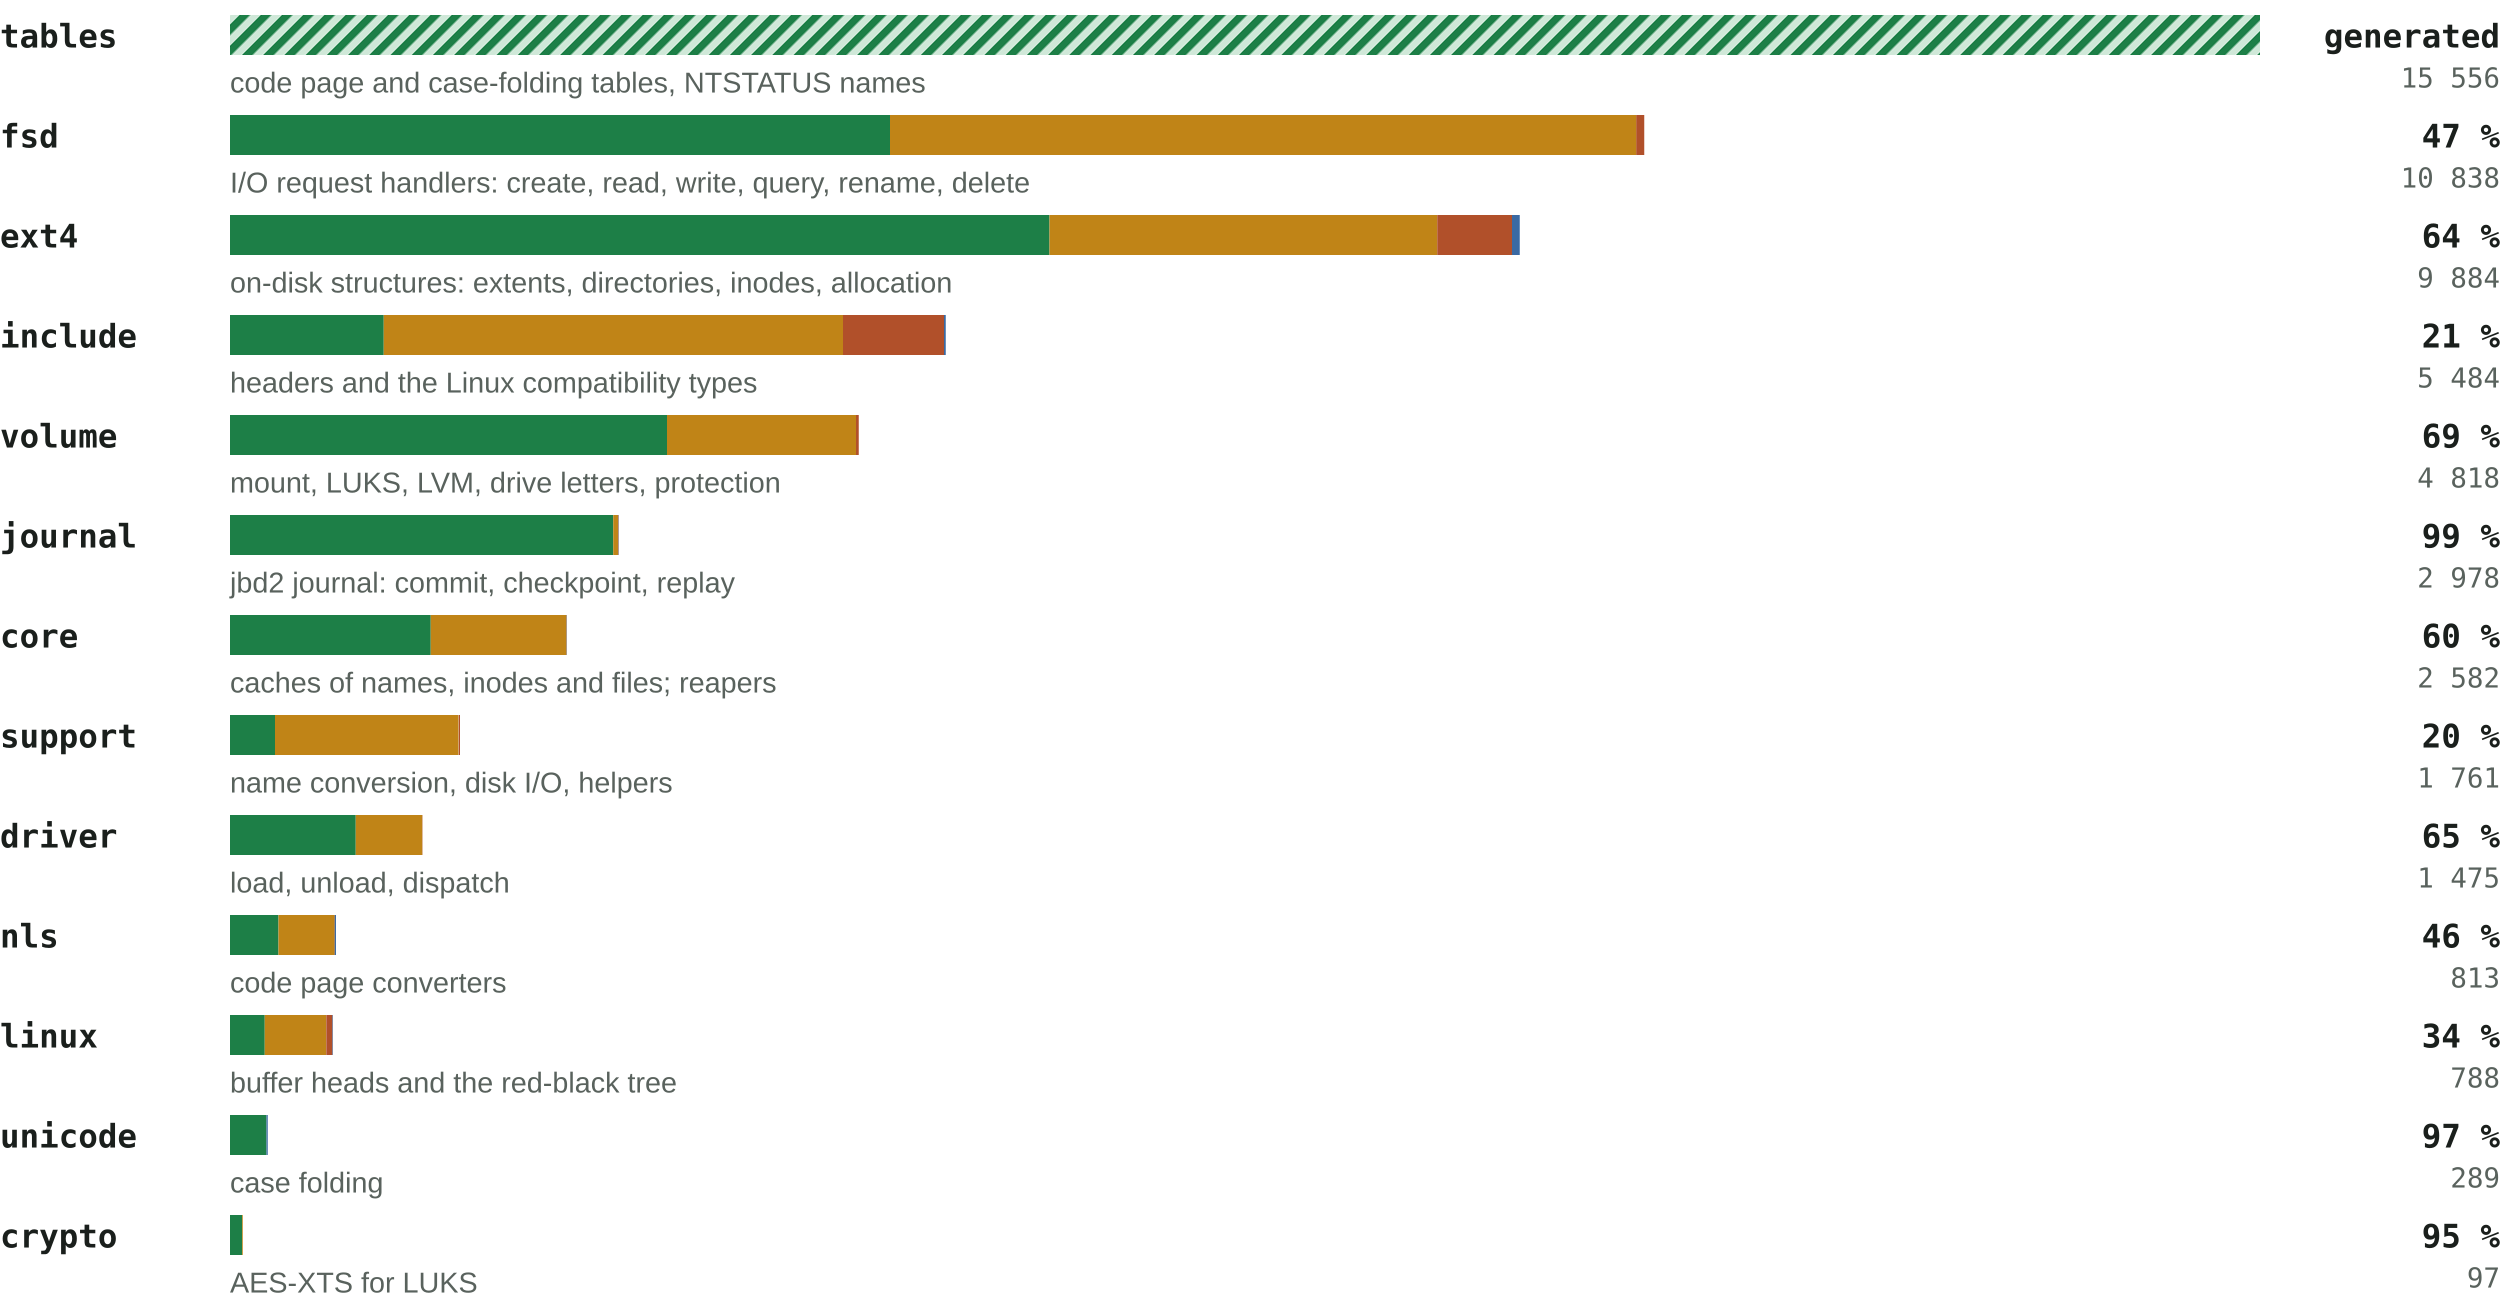
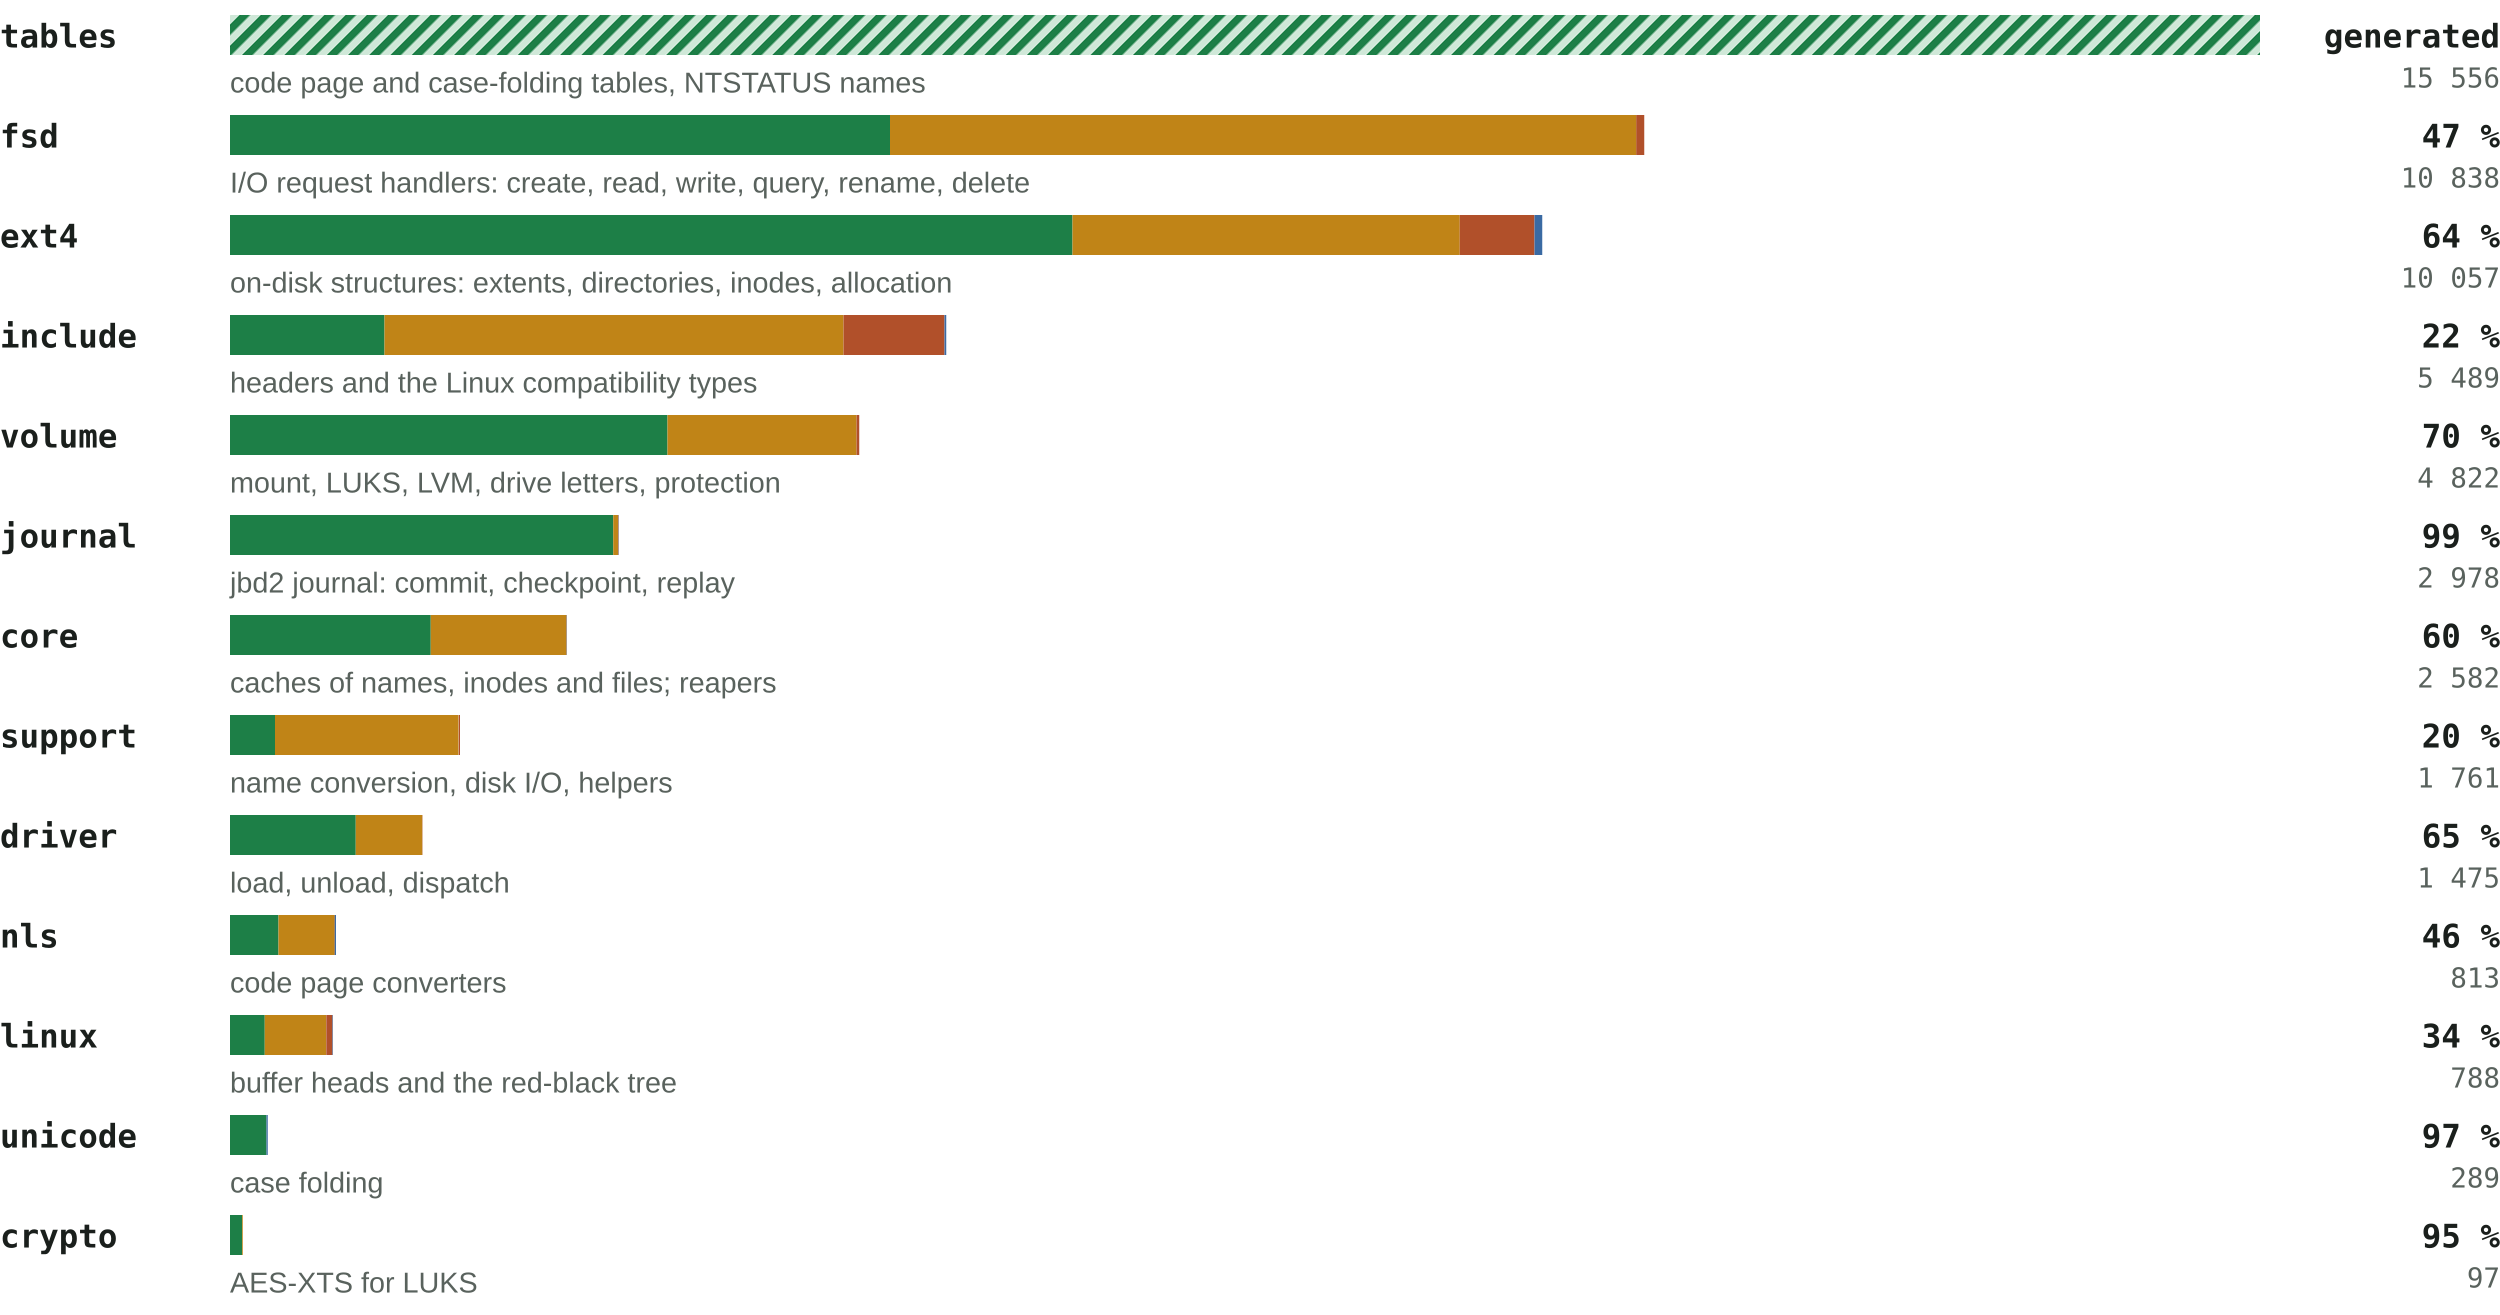
<svg xmlns="http://www.w3.org/2000/svg" id="ext4-lineage-subsystems" viewBox="0 0 1000 526" width="1000" height="526" style="max-width:100%;height:auto" role="img" aria-label="The driver by subsystem: code lines and new share">
  <style>#ext4-lineage-subsystems text{font-family:'Segoe UI', 'Helvetica Neue', Arial, sans-serif;fill:#1a1f1c}#ext4-lineage-subsystems .l-mono{font-family:Consolas, 'Cascadia Mono', Menlo, 'DejaVu Sans Mono', monospace}#ext4-lineage-subsystems .l-muted{fill:#59625d}#ext4-lineage-subsystems .l-own{fill:#1d7f47}#ext4-lineage-subsystems .l-gen{fill:url(#ext4-lineage-subsystems-hatch)}#ext4-lineage-subsystems .l-x3{fill:#c08417}#ext4-lineage-subsystems .l-x4{fill:#b1502a}#ext4-lineage-subsystems .l-lx{fill:#3a6aa3}#ext4-lineage-subsystems .l-on{fill:#ffffff}</style>
  <defs>
    <pattern id="ext4-lineage-subsystems-hatch" width="6" height="6" patternUnits="userSpaceOnUse" patternTransform="rotate(45)">
      <rect width="6" height="6" fill="#cfe8d8" />
      <rect width="3" height="6" fill="#1d7f47" />
    </pattern>
  </defs>
  <rect width="1000" height="526" fill="#ffffff" />
  <text x="0.0" y="19.0" font-size="13" class="l-mono" font-weight="600">tables</text>
  <rect x="92.0" y="6" width="812.0" height="16" class="l-gen" />
  <text x="92.0" y="37.0" font-size="11.5" class="l-muted">code page and case-folding tables, NTSTATUS names</text>
  <text x="1000.0" y="19.0" font-size="13" class="l-mono" text-anchor="end" font-weight="600">generated</text>
  <text x="1000.0" y="35.0" font-size="11" class="l-mono l-muted" text-anchor="end">15 556</text>
  <text x="0.0" y="59.0" font-size="13" class="l-mono" font-weight="600">fsd</text>
  <rect x="92.0" y="46" width="264.0" height="16" class="l-own" />
  <rect x="356.0" y="46" width="298.6" height="16" class="l-x3" />
  <rect x="654.5" y="46" width="3.2" height="16" class="l-x4" />
  <text x="92.0" y="77.0" font-size="11.5" class="l-muted">I/O request handlers: create, read, write, query, rename, delete</text>
  <text x="1000.0" y="59.0" font-size="13" class="l-mono" text-anchor="end" font-weight="600">47 %</text>
  <text x="1000.0" y="75.0" font-size="11" class="l-mono l-muted" text-anchor="end">10 838</text>
  <text x="0.0" y="99.0" font-size="13" class="l-mono" font-weight="600">ext4</text>
-   <rect x="92.0" y="86" width="327.8" height="16" class="l-own" />
-   <rect x="419.8" y="86" width="155.1" height="16" class="l-x3" />
-   <rect x="574.9" y="86" width="29.9" height="16" class="l-x4" />
-   <rect x="604.8" y="86" width="3.1" height="16" class="l-lx" />
+   <rect x="92.0" y="86" width="337.0" height="16" class="l-own" />
+   <rect x="429.0" y="86" width="154.9" height="16" class="l-x3" />
+   <rect x="583.9" y="86" width="29.9" height="16" class="l-x4" />
+   <rect x="613.8" y="86" width="3.1" height="16" class="l-lx" />
  <text x="92.0" y="117.0" font-size="11.5" class="l-muted">on-disk structures: extents, directories, inodes, allocation</text>
  <text x="1000.0" y="99.0" font-size="13" class="l-mono" text-anchor="end" font-weight="600">64 %</text>
-   <text x="1000.0" y="115.0" font-size="11" class="l-mono l-muted" text-anchor="end">9 884</text>
+   <text x="1000.0" y="115.0" font-size="11" class="l-mono l-muted" text-anchor="end">10 057</text>
  <text x="0.0" y="139.0" font-size="13" class="l-mono" font-weight="600">include</text>
-   <rect x="92.0" y="126" width="61.5" height="16" class="l-own" />
-   <rect x="153.5" y="126" width="183.7" height="16" class="l-x3" />
-   <rect x="337.2" y="126" width="40.4" height="16" class="l-x4" />
-   <rect x="377.6" y="126" width="0.7" height="16" class="l-lx" />
+   <rect x="92.0" y="126" width="61.8" height="16" class="l-own" />
+   <rect x="153.8" y="126" width="183.6" height="16" class="l-x3" />
+   <rect x="337.4" y="126" width="40.4" height="16" class="l-x4" />
+   <rect x="377.8" y="126" width="0.7" height="16" class="l-lx" />
  <text x="92.0" y="157.0" font-size="11.5" class="l-muted">headers and the Linux compatibility types</text>
-   <text x="1000.0" y="139.0" font-size="13" class="l-mono" text-anchor="end" font-weight="600">21 %</text>
-   <text x="1000.0" y="155.0" font-size="11" class="l-mono l-muted" text-anchor="end">5 484</text>
+   <text x="1000.0" y="139.0" font-size="13" class="l-mono" text-anchor="end" font-weight="600">22 %</text>
+   <text x="1000.0" y="155.0" font-size="11" class="l-mono l-muted" text-anchor="end">5 489</text>
  <text x="0.0" y="179.0" font-size="13" class="l-mono" font-weight="600">volume</text>
-   <rect x="92.0" y="166" width="174.8" height="16" class="l-own" />
-   <rect x="266.8" y="166" width="75.6" height="16" class="l-x3" />
-   <rect x="342.4" y="166" width="1.1" height="16" class="l-x4" />
+   <rect x="92.0" y="166" width="175.0" height="16" class="l-own" />
+   <rect x="267.0" y="166" width="75.6" height="16" class="l-x3" />
+   <rect x="342.6" y="166" width="1.1" height="16" class="l-x4" />
  <text x="92.0" y="197.0" font-size="11.5" class="l-muted">mount, LUKS, LVM, drive letters, protection</text>
-   <text x="1000.0" y="179.0" font-size="13" class="l-mono" text-anchor="end" font-weight="600">69 %</text>
-   <text x="1000.0" y="195.0" font-size="11" class="l-mono l-muted" text-anchor="end">4 818</text>
+   <text x="1000.0" y="179.0" font-size="13" class="l-mono" text-anchor="end" font-weight="600">70 %</text>
+   <text x="1000.0" y="195.0" font-size="11" class="l-mono l-muted" text-anchor="end">4 822</text>
  <text x="0.0" y="219.0" font-size="13" class="l-mono" font-weight="600">journal</text>
  <rect x="92.0" y="206" width="153.3" height="16" class="l-own" />
  <rect x="245.3" y="206" width="1.9" height="16" class="l-x3" />
  <rect x="247.2" y="206" width="0.2" height="16" class="l-x4" />
  <rect x="247.3" y="206" width="0.1" height="16" class="l-lx" />
  <text x="92.0" y="237.0" font-size="11.5" class="l-muted">jbd2 journal: commit, checkpoint, replay</text>
  <text x="1000.0" y="219.0" font-size="13" class="l-mono" text-anchor="end" font-weight="600">99 %</text>
  <text x="1000.0" y="235.0" font-size="11" class="l-mono l-muted" text-anchor="end">2 978</text>
  <text x="0.0" y="259.0" font-size="13" class="l-mono" font-weight="600">core</text>
  <rect x="92.0" y="246" width="80.3" height="16" class="l-own" />
  <rect x="172.3" y="246" width="54.3" height="16" class="l-x3" />
  <rect x="226.6" y="246" width="0.1" height="16" class="l-x4" />
  <rect x="226.7" y="246" width="0.1" height="16" class="l-lx" />
  <text x="92.0" y="277.0" font-size="11.5" class="l-muted">caches of names, inodes and files; reapers</text>
  <text x="1000.0" y="259.0" font-size="13" class="l-mono" text-anchor="end" font-weight="600">60 %</text>
  <text x="1000.0" y="275.0" font-size="11" class="l-mono l-muted" text-anchor="end">2 582</text>
  <text x="0.0" y="299.0" font-size="13" class="l-mono" font-weight="600">support</text>
  <rect x="92.0" y="286" width="18.0" height="16" class="l-own" />
  <rect x="110.0" y="286" width="73.4" height="16" class="l-x3" />
  <rect x="183.5" y="286" width="0.5" height="16" class="l-x4" />
  <text x="92.0" y="317.0" font-size="11.5" class="l-muted">name conversion, disk I/O, helpers</text>
  <text x="1000.0" y="299.0" font-size="13" class="l-mono" text-anchor="end" font-weight="600">20 %</text>
  <text x="1000.0" y="315.0" font-size="11" class="l-mono l-muted" text-anchor="end">1 761</text>
  <text x="0.0" y="339.0" font-size="13" class="l-mono" font-weight="600">driver</text>
  <rect x="92.0" y="326" width="50.3" height="16" class="l-own" />
  <rect x="142.3" y="326" width="26.6" height="16" class="l-x3" />
  <rect x="168.9" y="326" width="0.1" height="16" class="l-x4" />
  <text x="92.0" y="357.0" font-size="11.5" class="l-muted">load, unload, dispatch</text>
  <text x="1000.0" y="339.0" font-size="13" class="l-mono" text-anchor="end" font-weight="600">65 %</text>
  <text x="1000.0" y="355.0" font-size="11" class="l-mono l-muted" text-anchor="end">1 475</text>
  <text x="0.0" y="379.0" font-size="13" class="l-mono" font-weight="600">nls</text>
  <rect x="92.0" y="366" width="19.4" height="16" class="l-own" />
  <rect x="111.4" y="366" width="22.5" height="16" class="l-x3" />
  <rect x="133.9" y="366" width="0.1" height="16" class="l-x4" />
  <rect x="133.9" y="366" width="0.5" height="16" class="l-lx" />
  <text x="92.0" y="397.0" font-size="11.5" class="l-muted">code page converters</text>
  <text x="1000.0" y="379.0" font-size="13" class="l-mono" text-anchor="end" font-weight="600">46 %</text>
  <text x="1000.0" y="395.0" font-size="11" class="l-mono l-muted" text-anchor="end">813</text>
  <text x="0.0" y="419.0" font-size="13" class="l-mono" font-weight="600">linux</text>
  <rect x="92.0" y="406" width="13.9" height="16" class="l-own" />
  <rect x="105.9" y="406" width="24.5" height="16" class="l-x3" />
  <rect x="130.5" y="406" width="2.5" height="16" class="l-x4" />
  <rect x="133.0" y="406" width="0.2" height="16" class="l-lx" />
  <text x="92.0" y="437.0" font-size="11.5" class="l-muted">buffer heads and the red-black tree</text>
  <text x="1000.0" y="419.0" font-size="13" class="l-mono" text-anchor="end" font-weight="600">34 %</text>
  <text x="1000.0" y="435.0" font-size="11" class="l-mono l-muted" text-anchor="end">788</text>
  <text x="0.0" y="459.0" font-size="13" class="l-mono" font-weight="600">unicode</text>
  <rect x="92.0" y="446" width="14.6" height="16" class="l-own" />
  <rect x="106.6" y="446" width="0.5" height="16" class="l-lx" />
  <text x="92.0" y="477.0" font-size="11.5" class="l-muted">case folding</text>
  <text x="1000.0" y="459.0" font-size="13" class="l-mono" text-anchor="end" font-weight="600">97 %</text>
  <text x="1000.0" y="475.0" font-size="11" class="l-mono l-muted" text-anchor="end">289</text>
  <text x="0.0" y="499.0" font-size="13" class="l-mono" font-weight="600">crypto</text>
  <rect x="92.0" y="486" width="4.8" height="16" class="l-own" />
  <rect x="96.8" y="486" width="0.3" height="16" class="l-x3" />
  <text x="92.0" y="517.0" font-size="11.5" class="l-muted">AES-XTS for LUKS</text>
  <text x="1000.0" y="499.0" font-size="13" class="l-mono" text-anchor="end" font-weight="600">95 %</text>
  <text x="1000.0" y="515.0" font-size="11" class="l-mono l-muted" text-anchor="end">97</text>
</svg>
